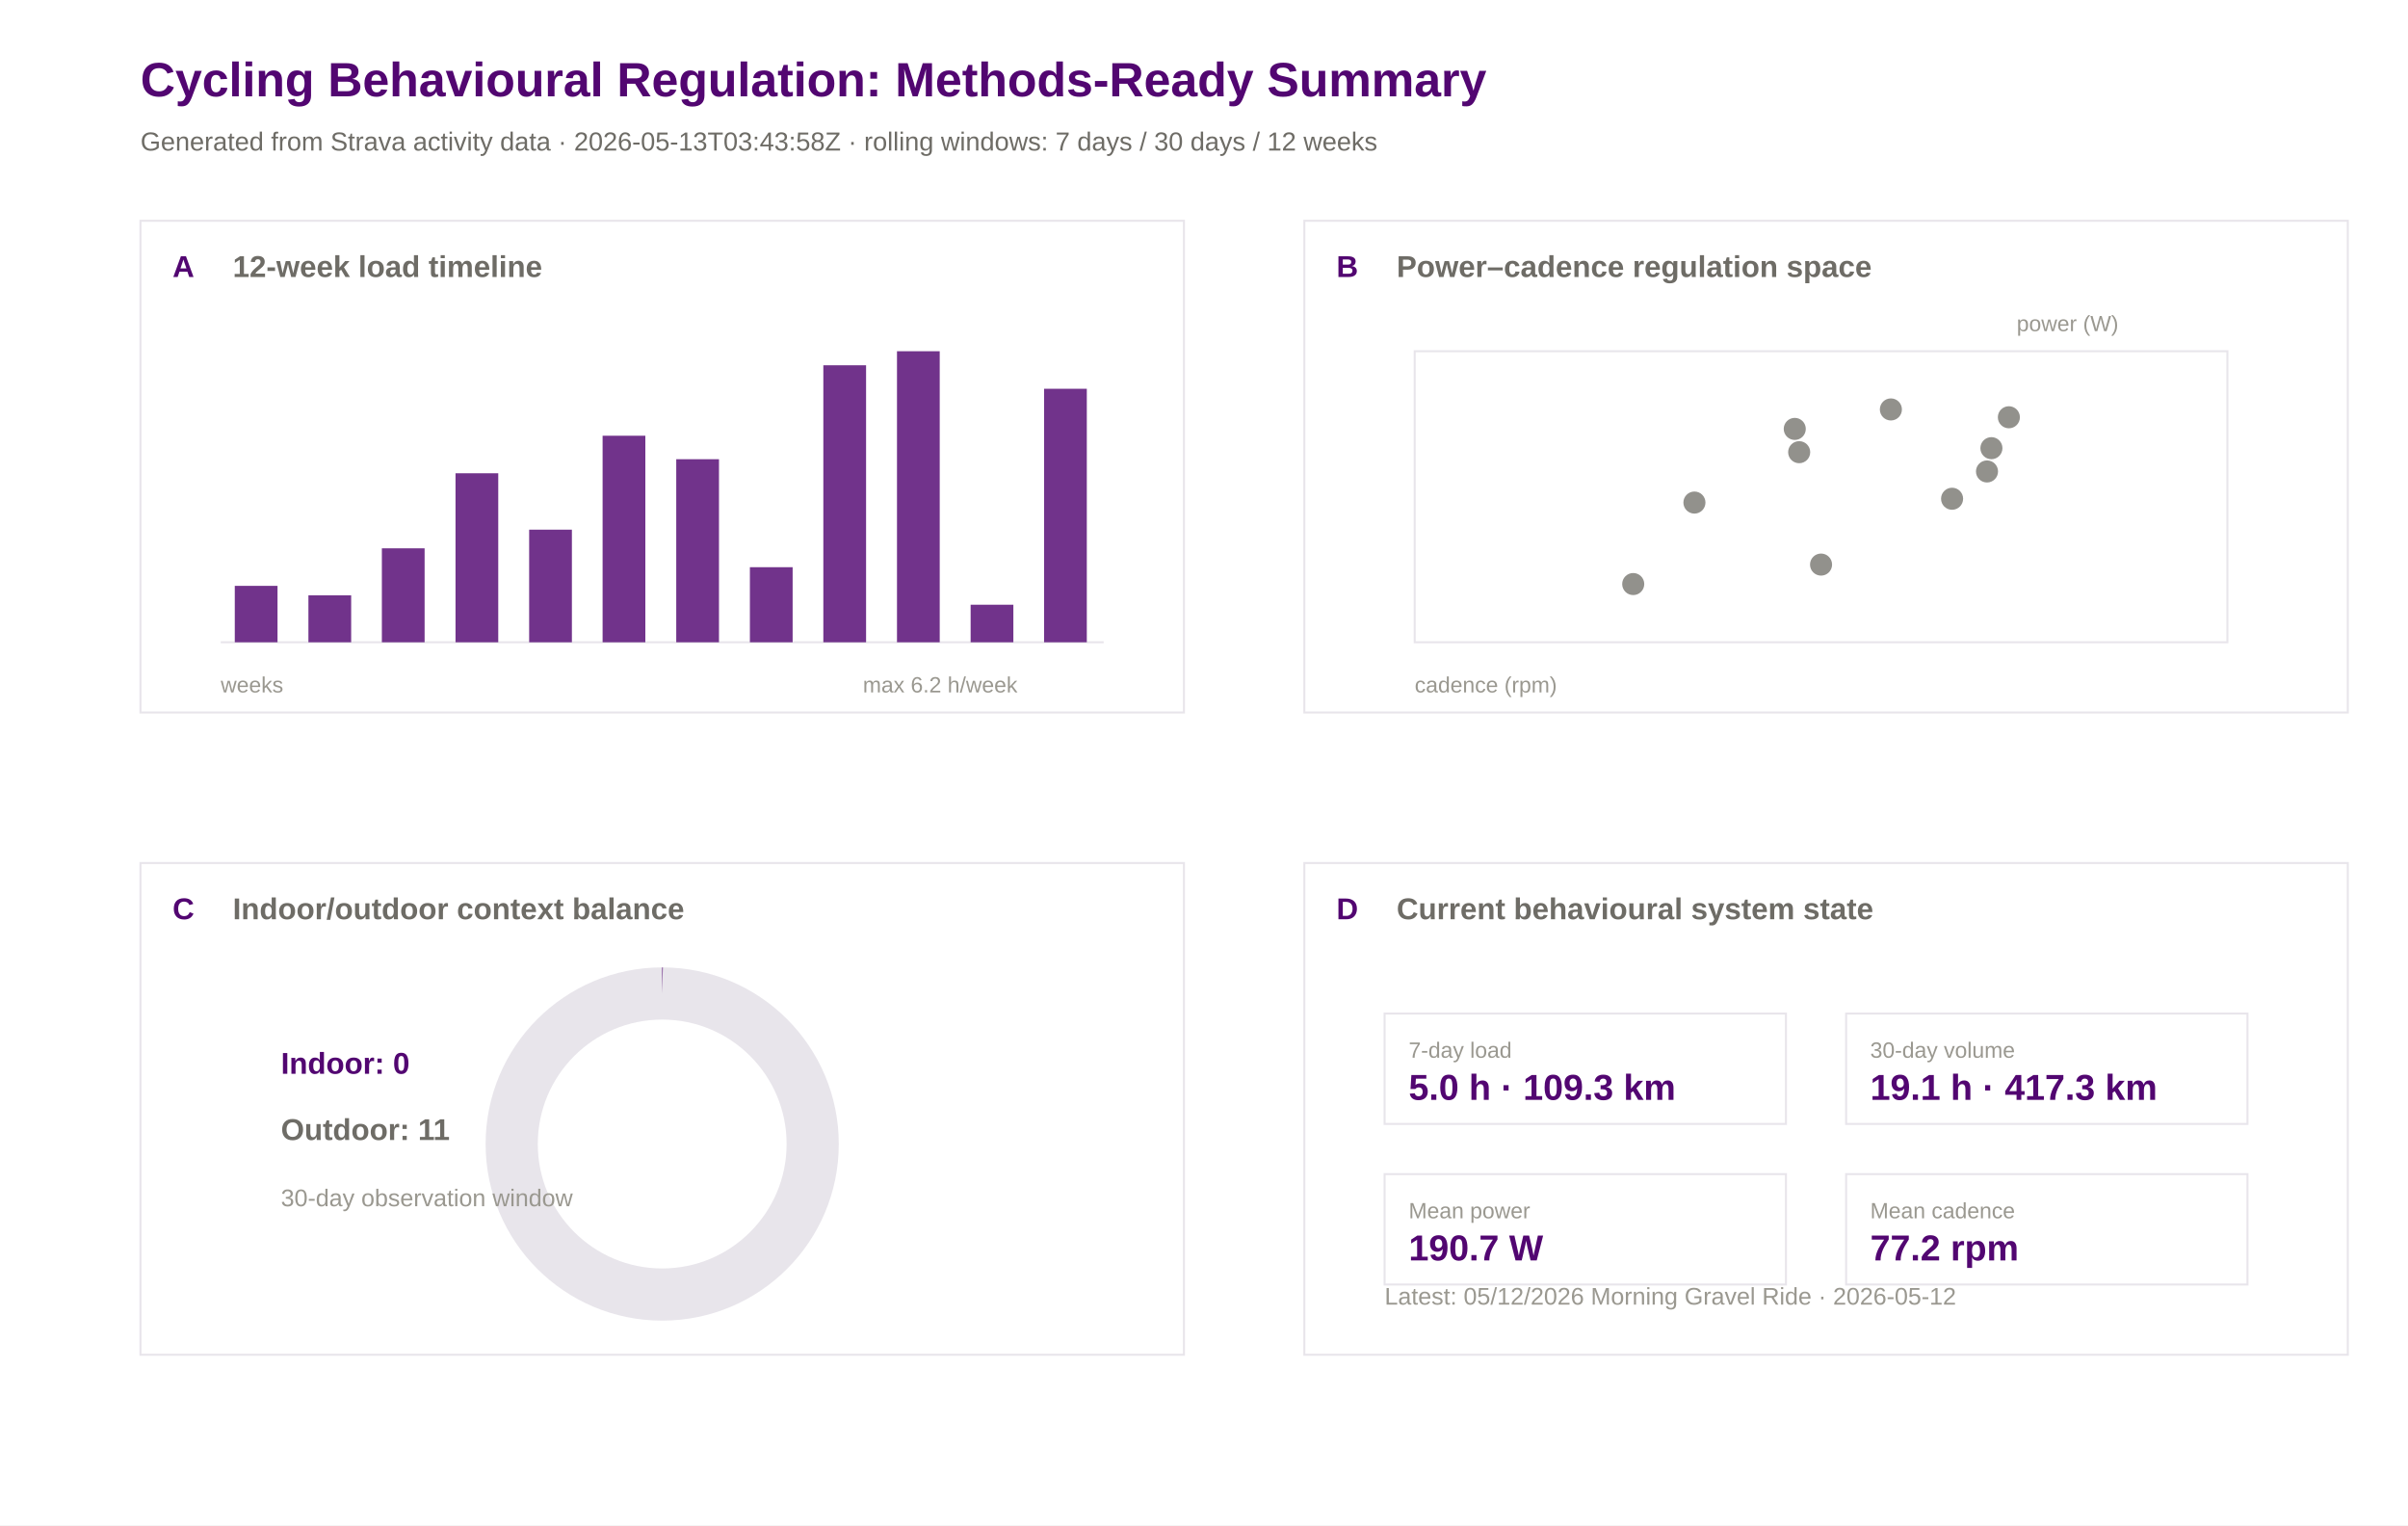
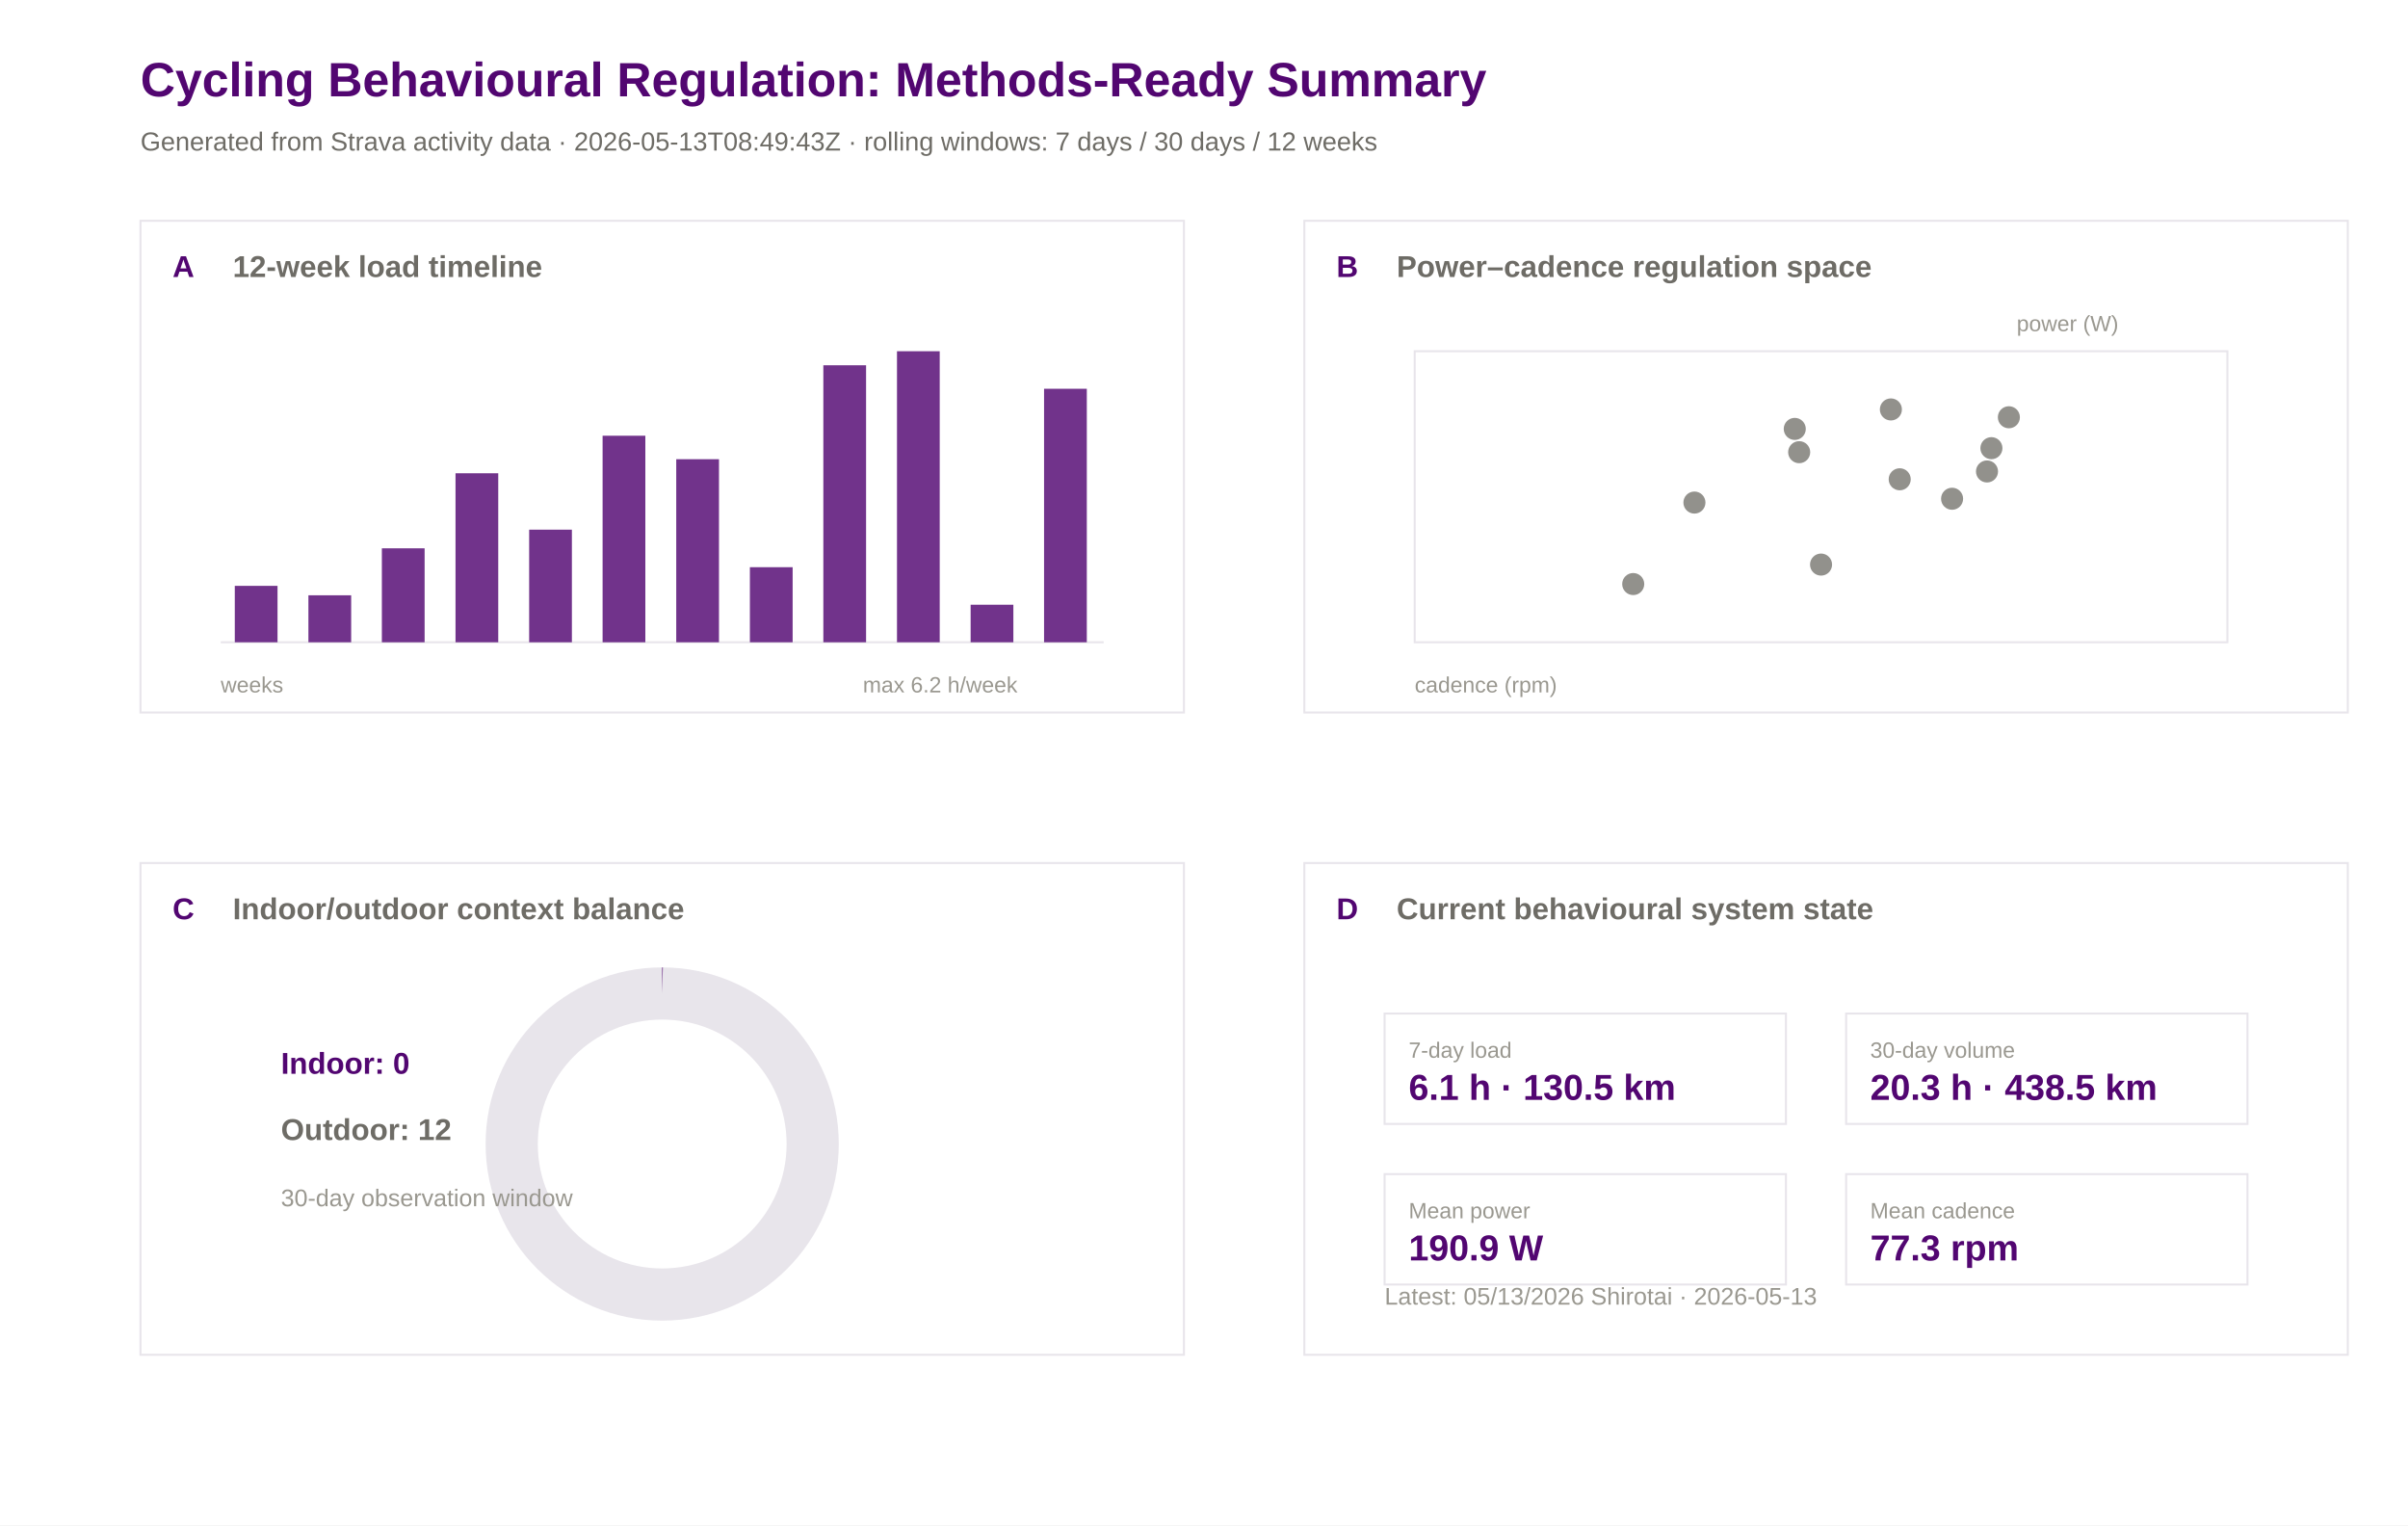
<svg xmlns="http://www.w3.org/2000/svg" width="1200" height="760" viewBox="0 0 1200 760">
  <rect width="100%" height="100%" fill="#ffffff" />
  <text x="70.0" y="48.0" font-family="Arial" font-size="24" font-weight="600" fill="#520671">Cycling Behavioural Regulation: Methods-Ready Summary</text>
-   <text x="70.0" y="75.0" font-family="Arial" font-size="13" font-weight="400" fill="#6e6c66">Generated from Strava activity data · 2026-05-13T03:43:58Z · rolling windows: 7 days / 30 days / 12 weeks</text>
+   <text x="70.0" y="75.0" font-family="Arial" font-size="13" font-weight="400" fill="#6e6c66">Generated from Strava activity data · 2026-05-13T08:49:43Z · rolling windows: 7 days / 30 days / 12 weeks</text>
  <rect x="70" y="110" width="520" height="245" fill="#ffffff" stroke="#e8e5eb" stroke-width="1" />
  <text x="86.0" y="138.0" font-family="Arial" font-size="15" font-weight="600" fill="#520671">A</text>
  <text x="116.0" y="138.0" font-family="Arial" font-size="15" font-weight="600" fill="#6e6c66">12-week load timeline</text>
  <rect x="650" y="110" width="520" height="245" fill="#ffffff" stroke="#e8e5eb" stroke-width="1" />
  <text x="666.0" y="138.0" font-family="Arial" font-size="15" font-weight="600" fill="#520671">B</text>
  <text x="696.0" y="138.0" font-family="Arial" font-size="15" font-weight="600" fill="#6e6c66">Power–cadence regulation space</text>
  <rect x="70" y="430" width="520" height="245" fill="#ffffff" stroke="#e8e5eb" stroke-width="1" />
  <text x="86.0" y="458.0" font-family="Arial" font-size="15" font-weight="600" fill="#520671">C</text>
  <text x="116.0" y="458.0" font-family="Arial" font-size="15" font-weight="600" fill="#6e6c66">Indoor/outdoor context balance</text>
  <rect x="650" y="430" width="520" height="245" fill="#ffffff" stroke="#e8e5eb" stroke-width="1" />
  <text x="666.0" y="458.0" font-family="Arial" font-size="15" font-weight="600" fill="#520671">D</text>
  <text x="696.0" y="458.0" font-family="Arial" font-size="15" font-weight="600" fill="#6e6c66">Current behavioural system state</text>
  <line x1="110" y1="320" x2="550" y2="320" stroke="#e8e5eb" />
  <rect x="117.0" y="291.9" width="21.3" height="28.1" fill="#520671" opacity="0.82" />
  <rect x="153.7" y="296.6" width="21.3" height="23.4" fill="#520671" opacity="0.82" />
  <rect x="190.3" y="273.2" width="21.3" height="46.8" fill="#520671" opacity="0.82" />
  <rect x="227.0" y="235.8" width="21.3" height="84.2" fill="#520671" opacity="0.82" />
  <rect x="263.7" y="263.9" width="21.3" height="56.1" fill="#520671" opacity="0.82" />
  <rect x="300.3" y="217.1" width="21.3" height="102.9" fill="#520671" opacity="0.82" />
  <rect x="337.0" y="228.8" width="21.3" height="91.2" fill="#520671" opacity="0.82" />
  <rect x="373.7" y="282.6" width="21.3" height="37.4" fill="#520671" opacity="0.82" />
  <rect x="410.3" y="182.0" width="21.3" height="138.0" fill="#520671" opacity="0.82" />
  <rect x="447.0" y="175.0" width="21.3" height="145.0" fill="#520671" opacity="0.82" />
  <rect x="483.7" y="301.3" width="21.3" height="18.7" fill="#520671" opacity="0.82" />
  <rect x="520.3" y="193.7" width="21.3" height="126.3" fill="#520671" opacity="0.82" />
  <text x="110.0" y="345.0" font-family="Arial" font-size="11" font-weight="400" fill="#9a9890">weeks</text>
  <text x="430.0" y="345.0" font-family="Arial" font-size="11" font-weight="400" fill="#9a9890">max 6.2 h/week</text>
  <rect x="705" y="175" width="405" height="145" fill="#ffffff" stroke="#e8e5eb" />
  <circle cx="992.4" cy="223.3" r="5.5" fill="#6e6c66" opacity="0.75" />
  <circle cx="1001.1" cy="207.9" r="5.5" fill="#6e6c66" opacity="0.75" />
  <circle cx="813.9" cy="291.0" r="5.5" fill="#6e6c66" opacity="0.75" />
  <circle cx="990.2" cy="234.9" r="5.5" fill="#6e6c66" opacity="0.75" />
  <circle cx="896.6" cy="225.3" r="5.5" fill="#6e6c66" opacity="0.75" />
  <circle cx="942.3" cy="204.0" r="5.5" fill="#6e6c66" opacity="0.75" />
  <circle cx="894.4" cy="213.7" r="5.5" fill="#6e6c66" opacity="0.75" />
  <circle cx="972.8" cy="248.5" r="5.5" fill="#6e6c66" opacity="0.75" />
  <circle cx="844.4" cy="250.4" r="5.5" fill="#6e6c66" opacity="0.75" />
  <circle cx="907.5" cy="281.3" r="5.5" fill="#6e6c66" opacity="0.75" />
+   <circle cx="946.7" cy="238.8" r="5.5" fill="#6e6c66" opacity="0.75" />
  <text x="705.0" y="345.0" font-family="Arial" font-size="11" font-weight="400" fill="#9a9890">cadence (rpm)</text>
  <text x="1005.0" y="165.0" font-family="Arial" font-size="11" font-weight="400" fill="#9a9890">power (W)</text>
  <circle cx="330" cy="570" r="75" fill="none" stroke="#e8e5eb" stroke-width="26" />
  <circle cx="330" cy="570" r="75" fill="none" stroke="#520671" stroke-width="26" stroke-dasharray="0.0 471.2" transform="rotate(-90 330 570)" />
  <text x="140.0" y="535.0" font-family="Arial" font-size="15" font-weight="600" fill="#520671">Indoor: 0</text>
-   <text x="140.0" y="568.0" font-family="Arial" font-size="15" font-weight="600" fill="#6e6c66">Outdoor: 11</text>
+   <text x="140.0" y="568.0" font-family="Arial" font-size="15" font-weight="600" fill="#6e6c66">Outdoor: 12</text>
  <text x="140.0" y="601.0" font-family="Arial" font-size="12" font-weight="400" fill="#9a9890">30-day observation window</text>
  <rect x="690" y="505" width="200" height="55" fill="#ffffff" stroke="#e8e5eb" />
  <text x="702.0" y="527.0" font-family="Arial" font-size="11" font-weight="500" fill="#9a9890">7-day load</text>
-   <text x="702.0" y="548.0" font-family="Arial" font-size="18" font-weight="600" fill="#520671">5.0 h · 109.3 km</text>
+   <text x="702.0" y="548.0" font-family="Arial" font-size="18" font-weight="600" fill="#520671">6.1 h · 130.5 km</text>
  <rect x="920" y="505" width="200" height="55" fill="#ffffff" stroke="#e8e5eb" />
  <text x="932.0" y="527.0" font-family="Arial" font-size="11" font-weight="500" fill="#9a9890">30-day volume</text>
-   <text x="932.0" y="548.0" font-family="Arial" font-size="18" font-weight="600" fill="#520671">19.1 h · 417.3 km</text>
+   <text x="932.0" y="548.0" font-family="Arial" font-size="18" font-weight="600" fill="#520671">20.3 h · 438.5 km</text>
  <rect x="690" y="585" width="200" height="55" fill="#ffffff" stroke="#e8e5eb" />
  <text x="702.0" y="607.0" font-family="Arial" font-size="11" font-weight="500" fill="#9a9890">Mean power</text>
-   <text x="702.0" y="628.0" font-family="Arial" font-size="18" font-weight="600" fill="#520671">190.7 W</text>
+   <text x="702.0" y="628.0" font-family="Arial" font-size="18" font-weight="600" fill="#520671">190.9 W</text>
  <rect x="920" y="585" width="200" height="55" fill="#ffffff" stroke="#e8e5eb" />
  <text x="932.0" y="607.0" font-family="Arial" font-size="11" font-weight="500" fill="#9a9890">Mean cadence</text>
-   <text x="932.0" y="628.0" font-family="Arial" font-size="18" font-weight="600" fill="#520671">77.2 rpm</text>
-   <text x="690.0" y="650.0" font-family="Arial" font-size="12" font-weight="400" fill="#9a9890">Latest: 05/12/2026 Morning Gravel Ride · 2026-05-12</text>
+   <text x="932.0" y="628.0" font-family="Arial" font-size="18" font-weight="600" fill="#520671">77.3 rpm</text>
+   <text x="690.0" y="650.0" font-family="Arial" font-size="12" font-weight="400" fill="#9a9890">Latest: 05/13/2026 Shirotai · 2026-05-13</text>
</svg>
